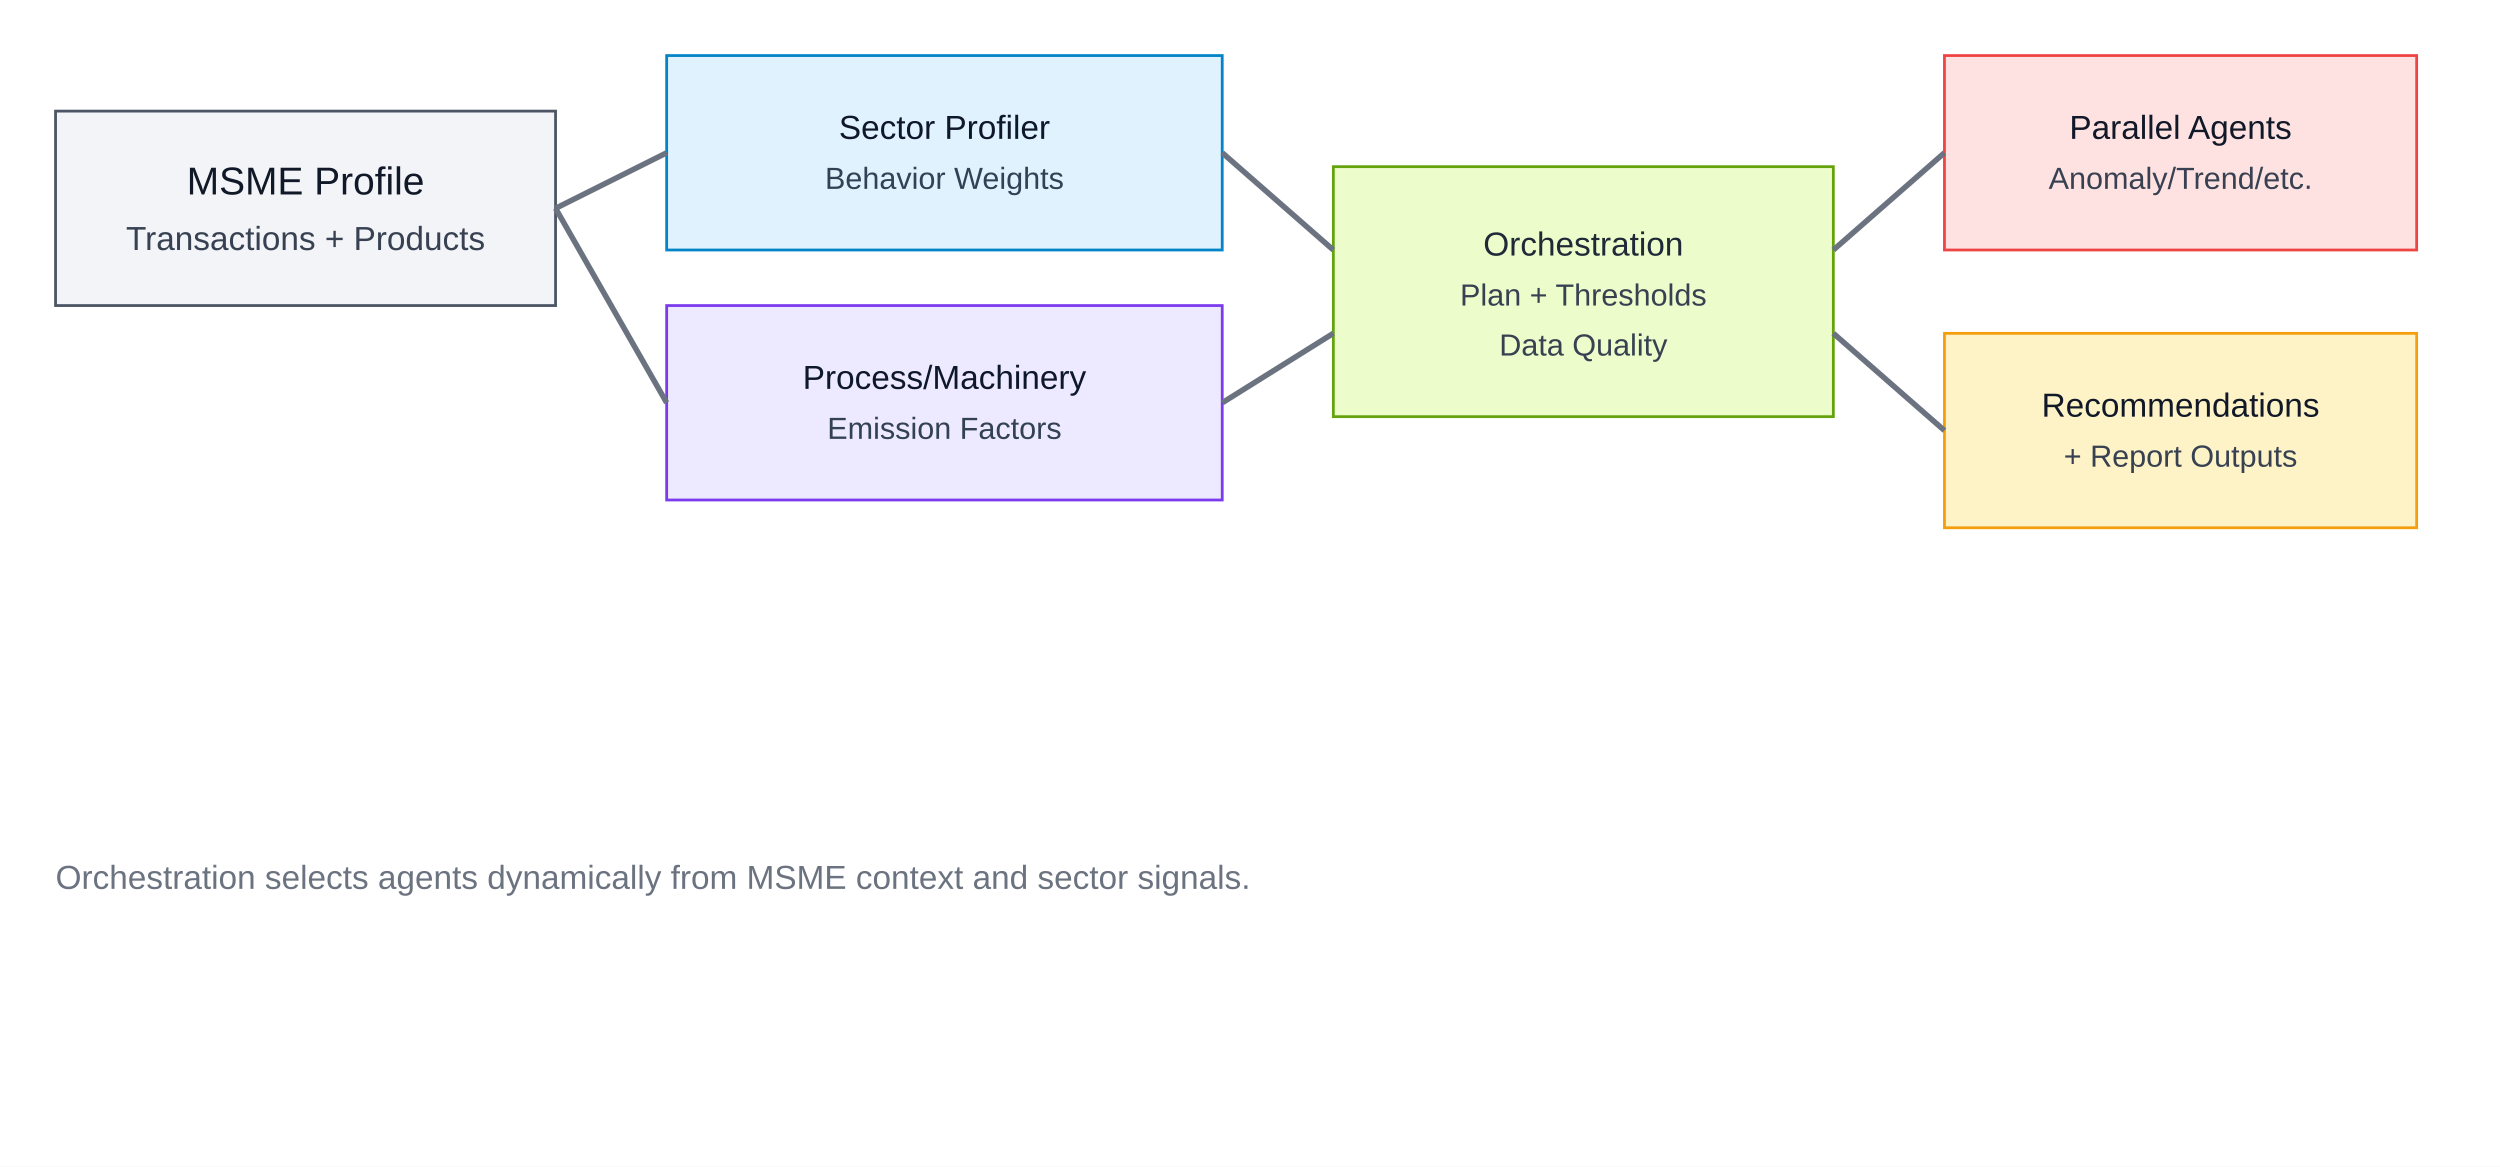
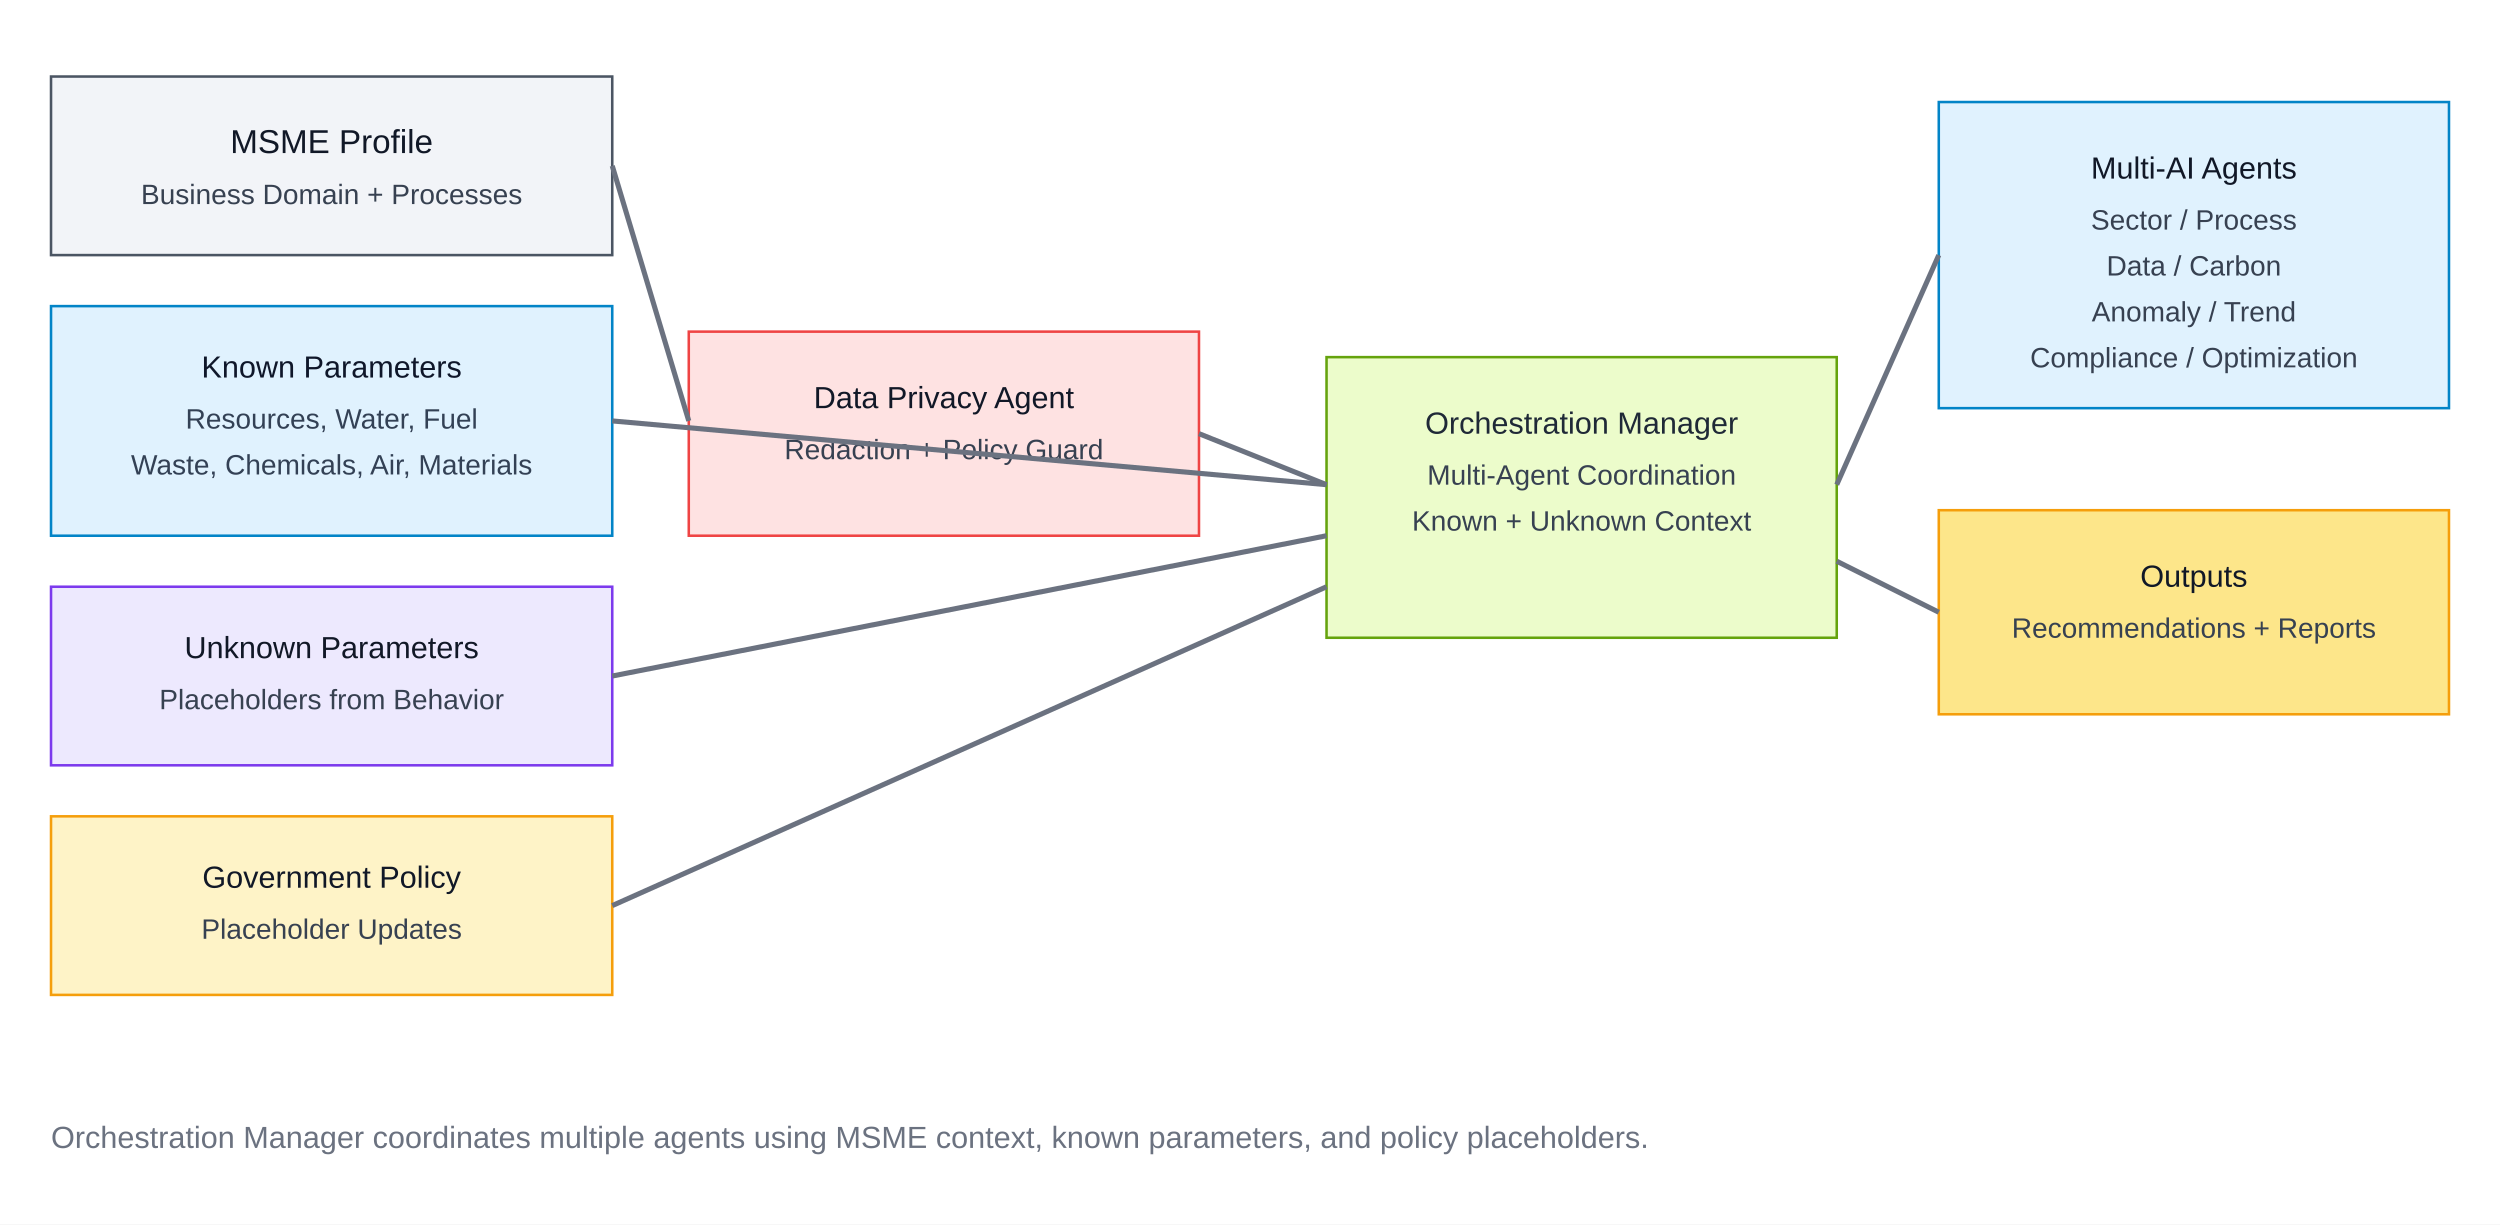
- <svg xmlns="http://www.w3.org/2000/svg" width="900" height="420" viewBox="0 0 900 420">
-   <rect width="900" height="420" fill="#ffffff" />
-   <rect x="20" y="40" width="180" height="70" fill="#f2f4f8" stroke="#4b5563" />
-   <text x="110" y="70" text-anchor="middle" font-family="Arial" font-size="14" fill="#111827">MSME Profile</text>
-   <text x="110" y="90" text-anchor="middle" font-family="Arial" font-size="12" fill="#374151">Transactions + Products</text>
-   <rect x="240" y="20" width="200" height="70" fill="#e0f2fe" stroke="#0284c7" />
-   <text x="340" y="50" text-anchor="middle" font-family="Arial" font-size="12" fill="#0f172a">Sector Profiler</text>
-   <text x="340" y="68" text-anchor="middle" font-family="Arial" font-size="11" fill="#334155">Behavior Weights</text>
-   <rect x="240" y="110" width="200" height="70" fill="#ede9fe" stroke="#7c3aed" />
-   <text x="340" y="140" text-anchor="middle" font-family="Arial" font-size="12" fill="#0f172a">Process/Machinery</text>
-   <text x="340" y="158" text-anchor="middle" font-family="Arial" font-size="11" fill="#334155">Emission Factors</text>
-   <rect x="480" y="60" width="180" height="90" fill="#ecfccb" stroke="#65a30d" />
-   <text x="570" y="92" text-anchor="middle" font-family="Arial" font-size="12" fill="#1f2937">Orchestration</text>
-   <text x="570" y="110" text-anchor="middle" font-family="Arial" font-size="11" fill="#374151">Plan + Thresholds</text>
-   <text x="570" y="128" text-anchor="middle" font-family="Arial" font-size="11" fill="#374151">Data Quality</text>
-   <rect x="700" y="20" width="170" height="70" fill="#fee2e2" stroke="#ef4444" />
-   <text x="785" y="50" text-anchor="middle" font-family="Arial" font-size="12" fill="#111827">Parallel Agents</text>
-   <text x="785" y="68" text-anchor="middle" font-family="Arial" font-size="11" fill="#374151">Anomaly/Trend/etc.</text>
-   <rect x="700" y="120" width="170" height="70" fill="#fef3c7" stroke="#f59e0b" />
-   <text x="785" y="150" text-anchor="middle" font-family="Arial" font-size="12" fill="#111827">Recommendations</text>
-   <text x="785" y="168" text-anchor="middle" font-family="Arial" font-size="11" fill="#374151">+ Report Outputs</text>
-   <line x1="200" y1="75" x2="240" y2="55" stroke="#6b7280" stroke-width="2" />
-   <line x1="200" y1="75" x2="240" y2="145" stroke="#6b7280" stroke-width="2" />
-   <line x1="440" y1="55" x2="480" y2="90" stroke="#6b7280" stroke-width="2" />
-   <line x1="440" y1="145" x2="480" y2="120" stroke="#6b7280" stroke-width="2" />
-   <line x1="660" y1="90" x2="700" y2="55" stroke="#6b7280" stroke-width="2" />
-   <line x1="660" y1="120" x2="700" y2="155" stroke="#6b7280" stroke-width="2" />
-   <text x="20" y="320" font-family="Arial" font-size="12" fill="#6b7280">
-     Orchestration selects agents dynamically from MSME context and sector signals.
+ <svg xmlns="http://www.w3.org/2000/svg" width="980" height="480" viewBox="0 0 980 480">
+   <rect width="980" height="480" fill="#ffffff" />
+   <rect x="20" y="30" width="220" height="70" fill="#f2f4f8" stroke="#4b5563" />
+   <text x="130" y="60" text-anchor="middle" font-family="Arial" font-size="13" fill="#111827">MSME Profile</text>
+   <text x="130" y="80" text-anchor="middle" font-family="Arial" font-size="11" fill="#374151">Business Domain + Processes</text>
+   <rect x="20" y="120" width="220" height="90" fill="#e0f2fe" stroke="#0284c7" />
+   <text x="130" y="148" text-anchor="middle" font-family="Arial" font-size="12" fill="#0f172a">Known Parameters</text>
+   <text x="130" y="168" text-anchor="middle" font-family="Arial" font-size="11" fill="#334155">Resources, Water, Fuel</text>
+   <text x="130" y="186" text-anchor="middle" font-family="Arial" font-size="11" fill="#334155">Waste, Chemicals, Air, Materials</text>
+   <rect x="20" y="230" width="220" height="70" fill="#ede9fe" stroke="#7c3aed" />
+   <text x="130" y="258" text-anchor="middle" font-family="Arial" font-size="12" fill="#111827">Unknown Parameters</text>
+   <text x="130" y="278" text-anchor="middle" font-family="Arial" font-size="11" fill="#374151">Placeholders from Behavior</text>
+   <rect x="20" y="320" width="220" height="70" fill="#fef3c7" stroke="#f59e0b" />
+   <text x="130" y="348" text-anchor="middle" font-family="Arial" font-size="12" fill="#111827">Government Policy</text>
+   <text x="130" y="368" text-anchor="middle" font-family="Arial" font-size="11" fill="#374151">Placeholder Updates</text>
+   <rect x="270" y="130" width="200" height="80" fill="#fee2e2" stroke="#ef4444" />
+   <text x="370" y="160" text-anchor="middle" font-family="Arial" font-size="12" fill="#111827">Data Privacy Agent</text>
+   <text x="370" y="180" text-anchor="middle" font-family="Arial" font-size="11" fill="#374151">Redaction + Policy Guard</text>
+   <rect x="520" y="140" width="200" height="110" fill="#ecfccb" stroke="#65a30d" />
+   <text x="620" y="170" text-anchor="middle" font-family="Arial" font-size="12" fill="#1f2937">Orchestration Manager</text>
+   <text x="620" y="190" text-anchor="middle" font-family="Arial" font-size="11" fill="#374151">Multi-Agent Coordination</text>
+   <text x="620" y="208" text-anchor="middle" font-family="Arial" font-size="11" fill="#374151">Known + Unknown Context</text>
+   <rect x="760" y="40" width="200" height="120" fill="#e0f2fe" stroke="#0284c7" />
+   <text x="860" y="70" text-anchor="middle" font-family="Arial" font-size="12" fill="#111827">Multi-AI Agents</text>
+   <text x="860" y="90" text-anchor="middle" font-family="Arial" font-size="11" fill="#374151">Sector / Process</text>
+   <text x="860" y="108" text-anchor="middle" font-family="Arial" font-size="11" fill="#374151">Data / Carbon</text>
+   <text x="860" y="126" text-anchor="middle" font-family="Arial" font-size="11" fill="#374151">Anomaly / Trend</text>
+   <text x="860" y="144" text-anchor="middle" font-family="Arial" font-size="11" fill="#374151">Compliance / Optimization</text>
+   <rect x="760" y="200" width="200" height="80" fill="#fde68a" stroke="#f59e0b" />
+   <text x="860" y="230" text-anchor="middle" font-family="Arial" font-size="12" fill="#111827">Outputs</text>
+   <text x="860" y="250" text-anchor="middle" font-family="Arial" font-size="11" fill="#374151">Recommendations + Reports</text>
+   <line x1="240" y1="65" x2="270" y2="165" stroke="#6b7280" stroke-width="2" />
+   <line x1="240" y1="165" x2="520" y2="190" stroke="#6b7280" stroke-width="2" />
+   <line x1="240" y1="265" x2="520" y2="210" stroke="#6b7280" stroke-width="2" />
+   <line x1="240" y1="355" x2="520" y2="230" stroke="#6b7280" stroke-width="2" />
+   <line x1="470" y1="170" x2="520" y2="190" stroke="#6b7280" stroke-width="2" />
+   <line x1="720" y1="190" x2="760" y2="100" stroke="#6b7280" stroke-width="2" />
+   <line x1="720" y1="220" x2="760" y2="240" stroke="#6b7280" stroke-width="2" />
+   <text x="20" y="450" font-family="Arial" font-size="12" fill="#6b7280">
+     Orchestration Manager coordinates multiple agents using MSME context, known parameters, and policy placeholders.
  </text>
</svg>
